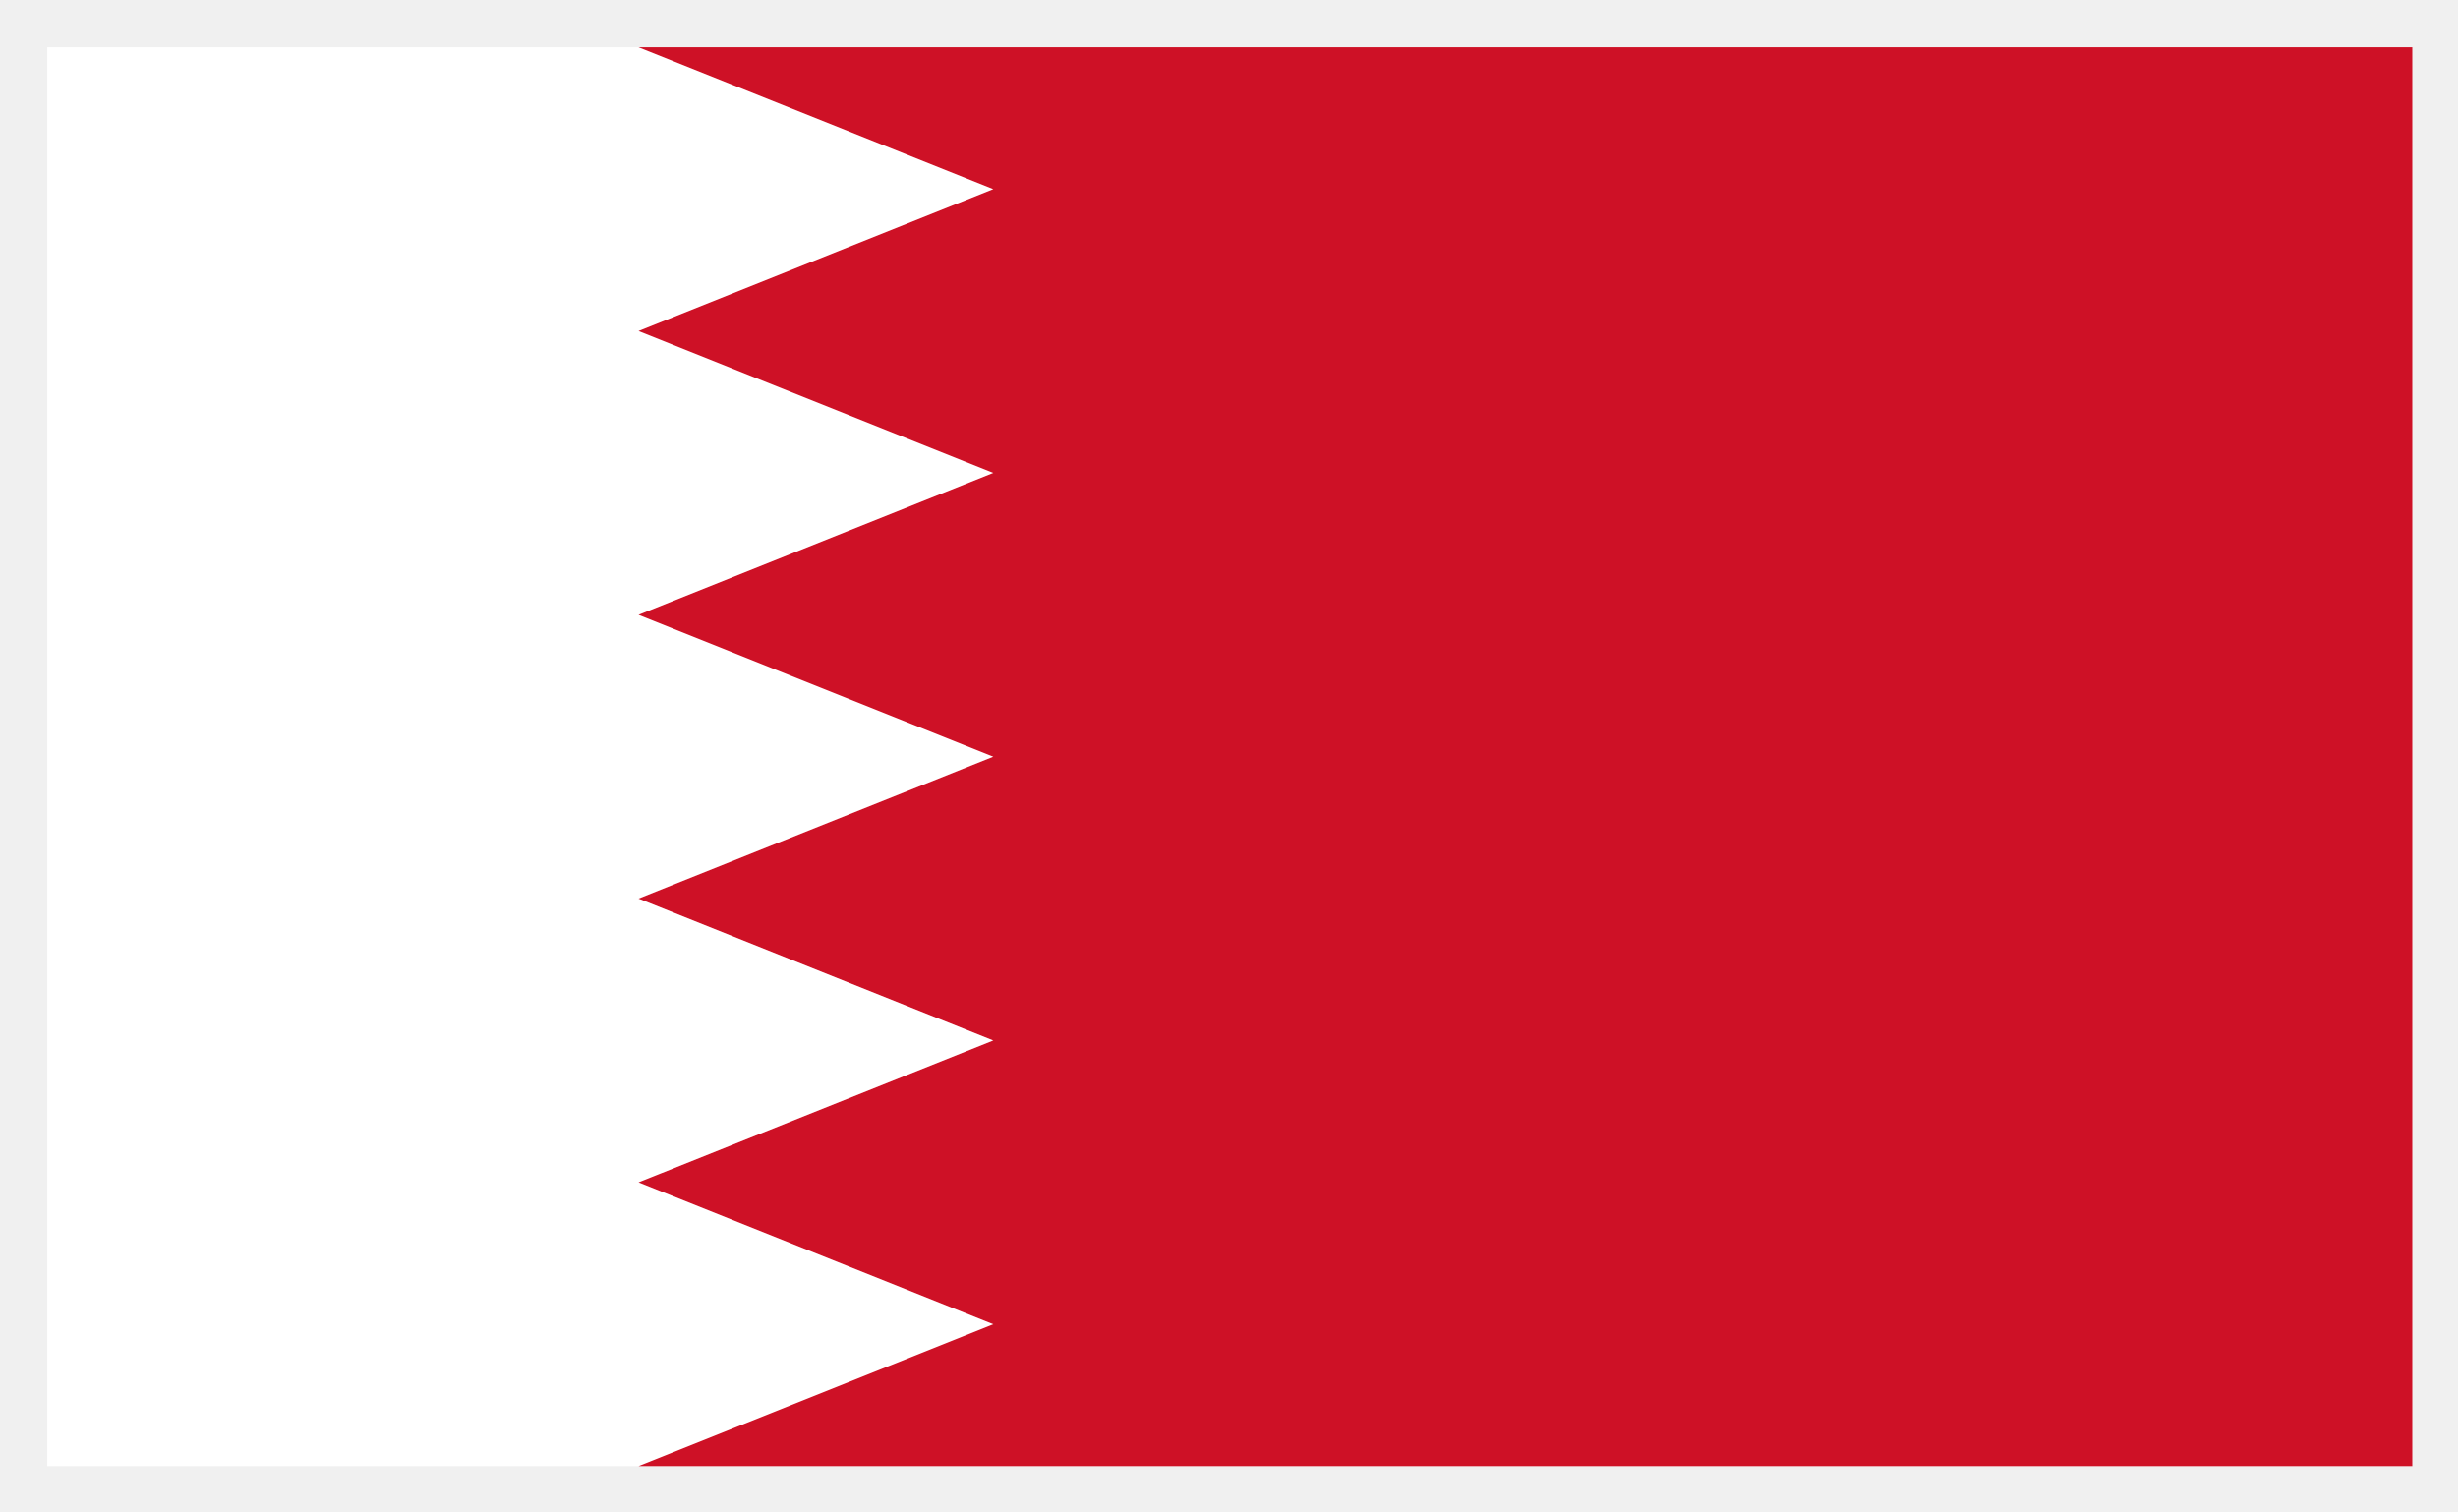
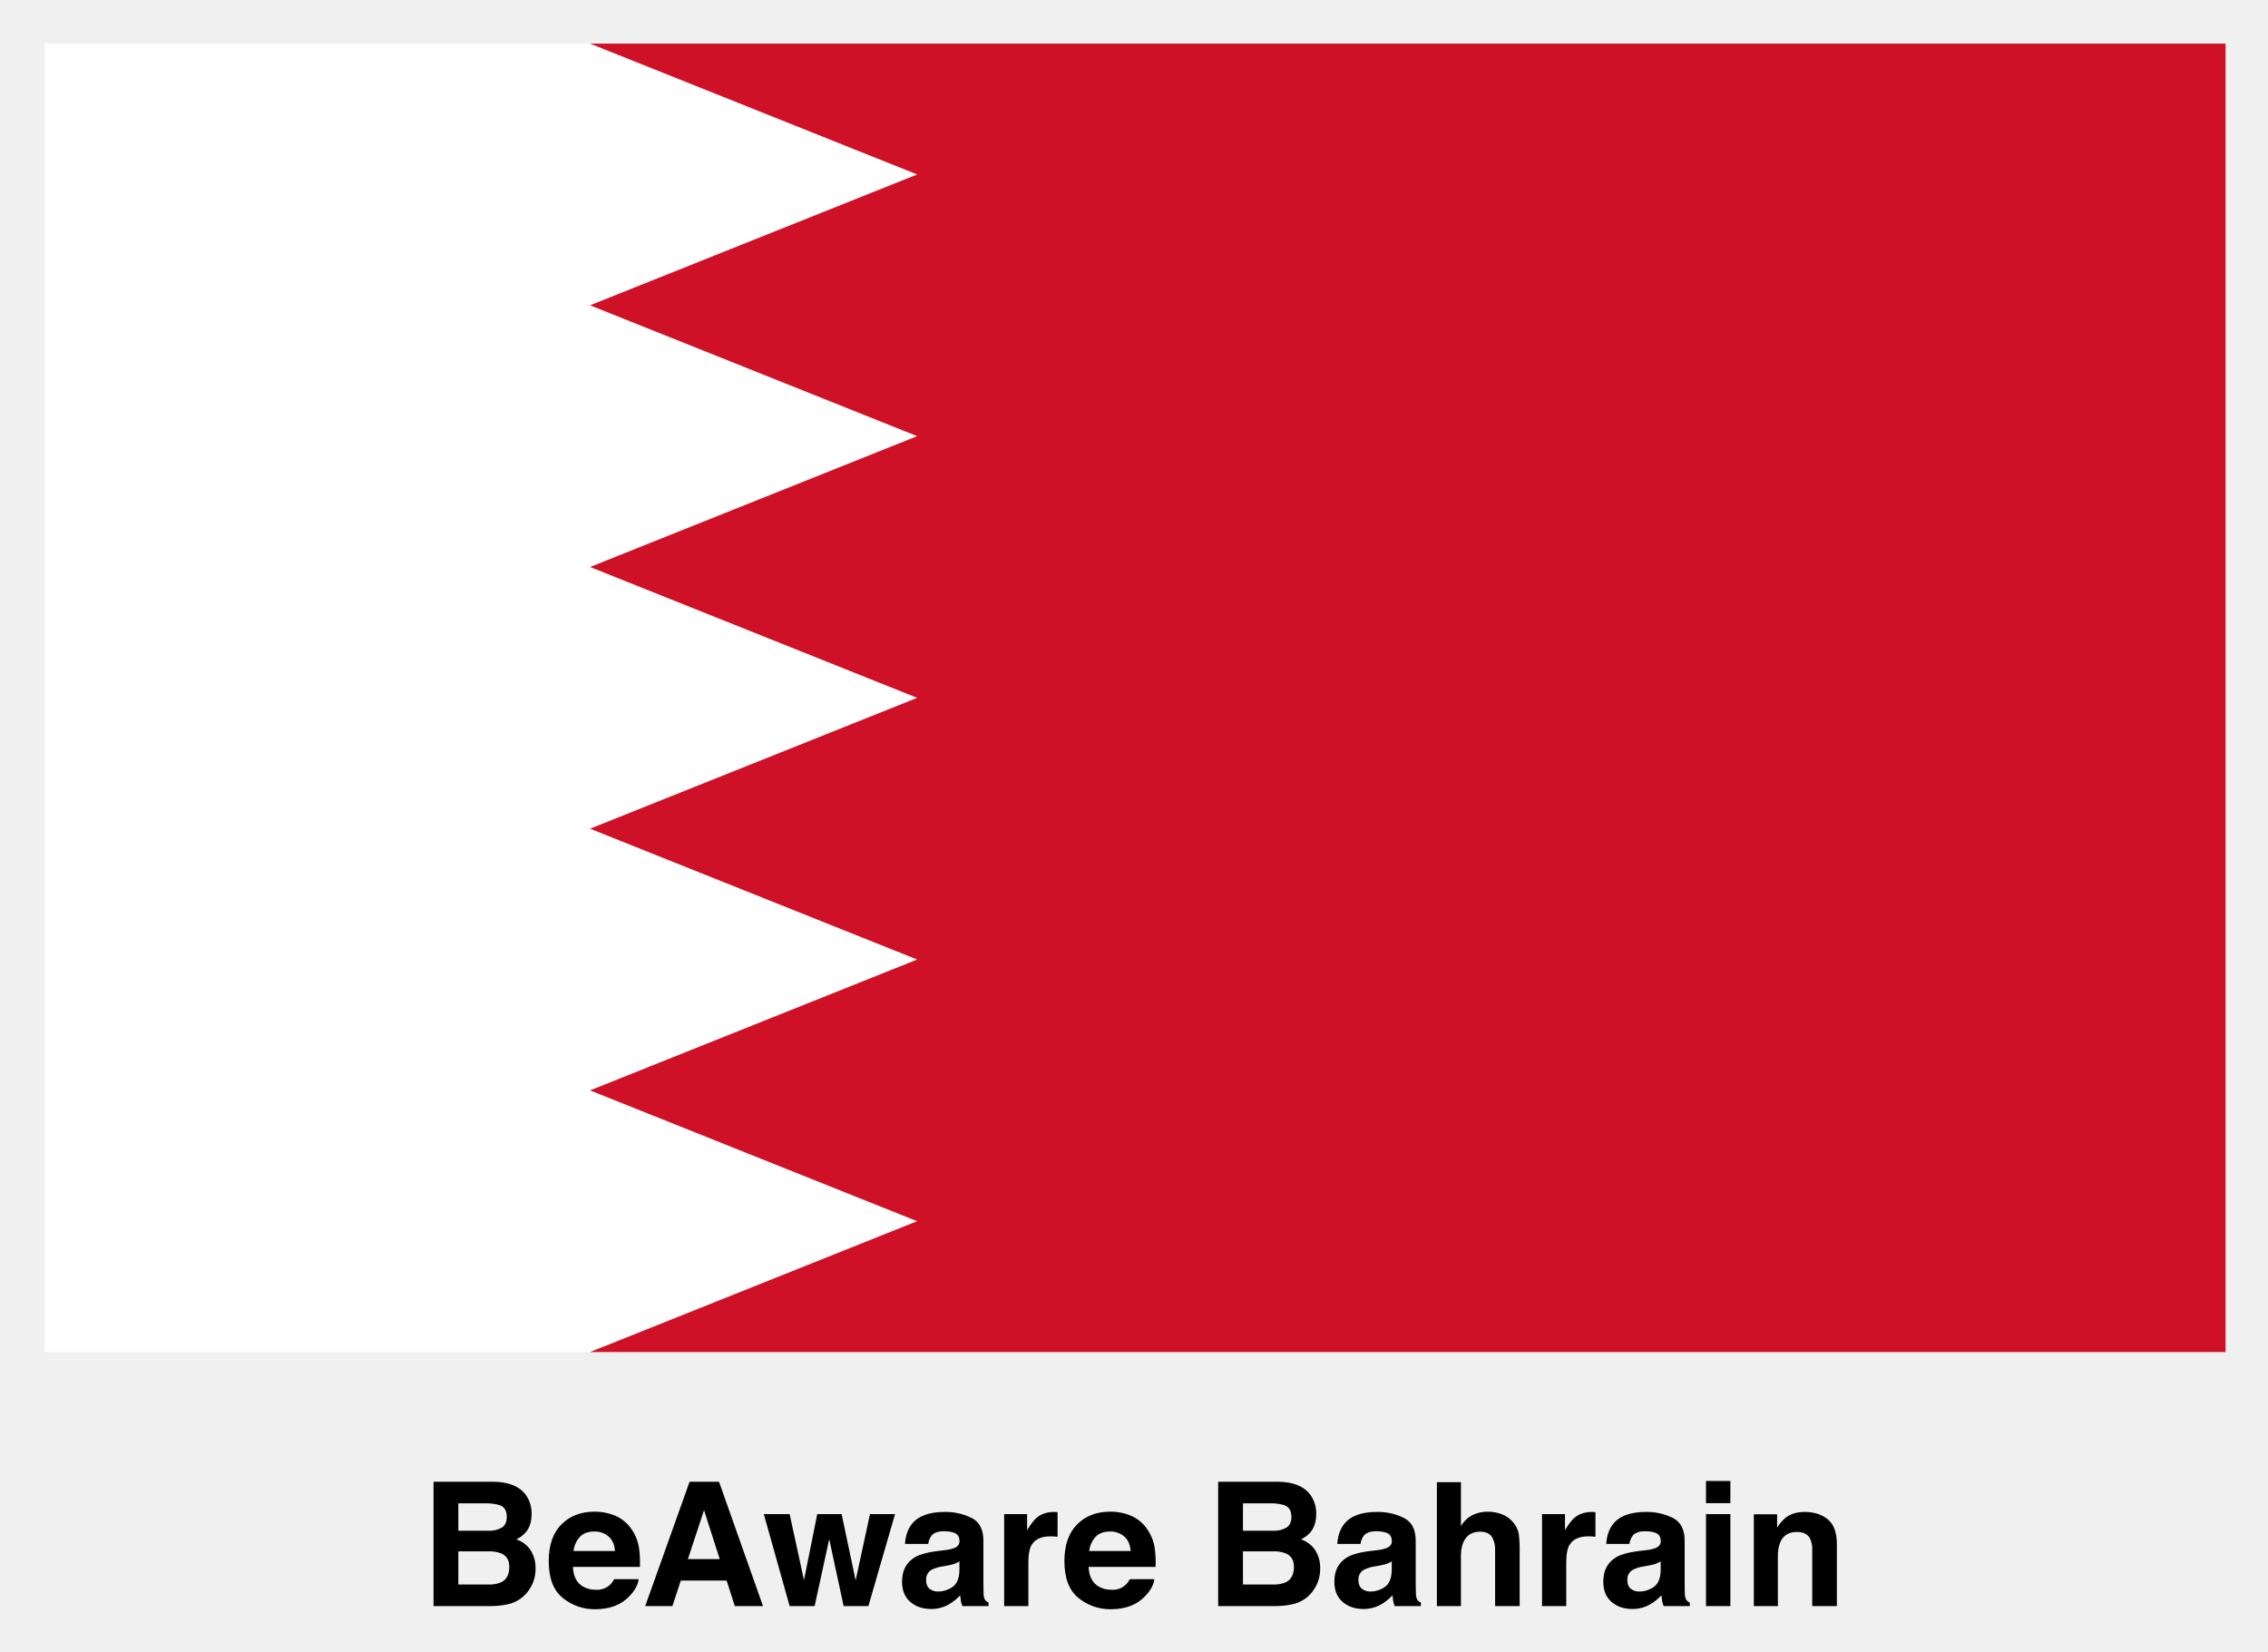
- <svg xmlns="http://www.w3.org/2000/svg" role="img" viewBox="-29.98 -29.98 1558.96 958.96">
-   <path fill="#fff" d="M0 0h1500v900H0" />
-   <path fill="#ce1126" d="M1500 0H375l225 90-225 90 225 90-225 90 225 90-225 90 225 90-225 90 225 90-225 90h1125" />
+ <svg xmlns="http://www.w3.org/2000/svg" role="img" viewBox="-31.00 -30.00 1560.00 1136.00">
+   <path fill="#fff" d="M-.173 0h1500v900h-1500" />
+   <path fill="#ce1126" d="M1499.827 0h-1125l225 90-225 90 225 90-225 90 225 90-225 90 225 90-225 90 225 90-225 90h1125" />
+   <path d="M330.715 998.298a21.766 21.766 0 0 1 3.927 13.06q0 7.836-3.963 12.595a20.437 20.437 0 0 1-6.525 4.876 19.058 19.058 0 0 1 9.883 7.546 22.642 22.642 0 0 1 3.333 12.537 25.016 25.016 0 0 1-3.809 13.64 23.556 23.556 0 0 1-15.726 11.029 59.231 59.231 0 0 1-12.089 1.161h-38.55v-85.556H308.542q15.649.233 22.173 9.112zm-46.455 5.747v18.864h20.794a17.189 17.189 0 0 0 9.048-2.119q3.474-2.118 3.475-7.517 0-5.977-4.595-7.894a32.234 32.234 0 0 0-10.111-1.335zm0 33.026v22.811h20.771a20.17 20.17 0 0 0 8.664-1.509q5.622-2.786 5.623-10.68 0-6.673-5.451-9.171a21.628 21.628 0 0 0-8.55-1.451zm108.383-24.315a25.731 25.731 0 0 1 10.933 9.36 31.097 31.097 0 0 1 5.041 13.08 80.866 80.866 0 0 1 .545 12.556h-46.079q.385 9.521 6.616 13.351a16.801 16.801 0 0 0 9.121 2.379 12.847 12.847 0 0 0 12.59-7.255H408.299q-.668 5.631-6.133 11.435-8.501 9.229-23.802 9.229a34.487 34.487 0 0 1-22.285-7.783q-9.655-7.785-9.654-25.33 0-16.439 8.716-25.211 8.715-8.773 22.624-8.774a36.026 36.026 0 0 1 14.879 2.965zm-24.747 14.29a17.189 17.189 0 0 0-4.407 9.793h28.499q-.452-6.588-4.406-9.997a14.497 14.497 0 0 0-9.811-3.411q-6.369 0-9.874 3.615zm75.432-37.861h20.228l30.269 85.556h-19.387l-5.645-17.587h-31.507l-5.8 17.587h-18.7zm-1.178 53.226h21.911l-10.808-33.665zm88.969-30.937h16.775l9.635 45.564 9.867-45.564h17.239l-18.341 63.268h-17.007l-9.925-46.086-10.042 46.086h-17.181l-17.761-63.268h17.761l9.867 45.39zm87.688 24.784a26.176 26.176 0 0 0 6.607-1.451q3.567-1.509 3.567-4.702 0-3.887-2.736-5.369-2.736-1.48-8.031-1.48-5.943 0-8.414 2.902a11.965 11.965 0 0 0-2.353 5.805h-15.962q.524-8.3 4.664-13.641 6.587-8.358 22.619-8.358a40.34 40.34 0 0 1 18.538 4.12q8.102 4.123 8.103 15.556v29.022q0 3.019.116 7.313a9.183 9.183 0 0 0 .987 4.411 5.917 5.917 0 0 0 2.438 1.915v2.438h-17.994a18.371 18.371 0 0 1-1.045-3.599q-.291-1.683-.464-3.831a34.161 34.161 0 0 1-7.94 6.327 24.002 24.002 0 0 1-12.144 3.076q-8.642 0-14.274-4.905-5.635-4.904-5.634-13.901 0-11.667 9.063-16.891 4.97-2.843 14.618-4.063zm10.115 7.72a18.271 18.271 0 0 1-3.207 1.596 27.031 27.031 0 0 1-4.442 1.132l-3.765.697a24.74 24.74 0 0 0-7.604 2.264 7.554 7.554 0 0 0-3.908 7.023q0 4.236 2.387 6.123a9.069 9.069 0 0 0 5.805 1.887 17.292 17.292 0 0 0 9.99-3.135q4.568-3.134 4.744-11.435zm66.083-33.984q.318.031 1.422.087v16.949q-1.567-.174-2.786-.232-1.219-.058-1.973-.058-9.984 0-13.408 6.501-1.915 3.657-1.915 11.261v30.24h-16.659v-63.268h15.788v11.029q3.831-6.327 6.675-8.649 4.643-3.889 12.073-3.889.464 0.0.784.029zm52.342 2.762a25.728 25.728 0 0 1 10.933 9.36 31.102 31.102 0 0 1 5.04 13.08 80.786 80.786 0 0 1 .546 12.556H717.787q.385 9.521 6.616 13.351a16.801 16.801 0 0 0 9.121 2.379 12.849 12.849 0 0 0 12.59-7.255h16.889q-.669 5.631-6.133 11.435-8.501 9.229-23.802 9.229a34.487 34.487 0 0 1-22.285-7.783q-9.655-7.785-9.654-25.33 0-16.439 8.716-25.211 8.715-8.773 22.624-8.774a36.026 36.026 0 0 1 14.879 2.965zm-24.747 14.29a17.189 17.189 0 0 0-4.407 9.793h28.499q-.452-6.588-4.406-9.997a14.497 14.497 0 0 0-9.811-3.411q-6.369 0-9.874 3.615zm147.803-28.748a21.766 21.766 0 0 1 3.927 13.06q0 7.836-3.963 12.595a20.449 20.449 0 0 1-6.526 4.876 19.057 19.057 0 0 1 9.884 7.546 22.646 22.646 0 0 1 3.333 12.537 25.023 25.023 0 0 1-3.809 13.64 23.555 23.555 0 0 1-15.727 11.029 59.218 59.218 0 0 1-12.089 1.161h-38.548v-85.556H848.23q15.648.233 22.173 9.112zm-46.456 5.747v18.864H844.742a17.19 17.19 0 0 0 9.047-2.119q3.474-2.118 3.476-7.517 0-5.977-4.596-7.894a32.226 32.226 0 0 0-10.109-1.335zm0 33.026v22.811h20.771a20.17 20.17 0 0 0 8.664-1.509q5.623-2.786 5.624-10.68 0-6.673-5.451-9.171a21.633 21.633 0 0 0-8.55-1.451zm92.215-.813a26.171 26.171 0 0 0 6.607-1.451q3.567-1.509 3.568-4.702 0-3.887-2.737-5.369-2.735-1.48-8.03-1.48-5.944 0-8.414 2.902a11.952 11.952 0 0 0-2.353 5.805h-15.963q.525-8.3 4.664-13.641 6.586-8.358 22.619-8.358a40.338 40.338 0 0 1 18.537 4.12q8.104 4.123 8.102 15.556v29.022q0 3.019.116 7.313a9.2 9.2 0 0 0 .988 4.411 5.902 5.902 0 0 0 2.437 1.915v2.438h-17.993a18.343 18.343 0 0 1-1.046-3.599q-.292-1.683-.464-3.831a34.15 34.15 0 0 1-7.941 6.327 23.997 23.997 0 0 1-12.143 3.076q-8.642 0-14.275-4.905-5.633-4.904-5.633-13.901 0-11.667 9.062-16.891 4.972-2.843 14.619-4.063zm10.116 7.72a18.325 18.325 0 0 1-3.208 1.596 27.014 27.014 0 0 1-4.443 1.132l-3.765.697a24.744 24.744 0 0 0-7.604 2.264 7.555 7.555 0 0 0-3.907 7.023q0 4.236 2.385 6.123a9.074 9.074 0 0 0 5.806 1.887 17.287 17.287 0 0 0 9.989-3.135q4.568-3.134 4.746-11.435zm76.406-32.154a18.581 18.581 0 0 1 7.831 6.216 16.582 16.582 0 0 1 3.178 7.292 90.198 90.198 0 0 1 .578 12.228v37.182h-16.891v-38.526a17.084 17.084 0 0 0-1.727-8.252q-2.248-4.416-8.528-4.417-6.511 0-9.882 4.388-3.369 4.386-3.368 12.521v34.285h-16.543v-85.266H973.875v30.183a20.221 20.221 0 0 1 8.293-7.691 23.357 23.357 0 0 1 9.911-2.177 26.791 26.791 0 0 1 10.607 2.034zm62.288-1.831q.318.031 1.422.087v16.949q-1.566-.174-2.785-.232-1.22-.058-1.973-.058-9.985 0-13.408 6.501-1.916 3.657-1.916 11.261v30.24h-16.659v-63.268h15.788v11.029q3.83-6.327 6.675-8.649 4.643-3.889 12.073-3.889c.309 0.0.571.01.783.029zm36.174 26.264a26.171 26.171 0 0 0 6.607-1.451q3.567-1.509 3.568-4.702 0-3.887-2.737-5.369-2.735-1.48-8.03-1.48-5.944 0-8.414 2.902a11.952 11.952 0 0 0-2.353 5.805h-15.963q.525-8.3 4.664-13.641 6.586-8.358 22.619-8.358a40.338 40.338 0 0 1 18.537 4.12q8.104 4.123 8.102 15.556v29.022q0 3.019.116 7.313a9.2 9.2 0 0 0 .988 4.411 5.902 5.902 0 0 0 2.437 1.915v2.438h-17.993a18.343 18.343 0 0 1-1.046-3.599q-.292-1.683-.464-3.831a34.15 34.15 0 0 1-7.941 6.327 23.997 23.997 0 0 1-12.143 3.076q-8.642 0-14.275-4.905-5.633-4.904-5.633-13.901 0-11.667 9.062-16.891 4.972-2.843 14.619-4.063zm10.116 7.72a18.325 18.325 0 0 1-3.208 1.596 27.014 27.014 0 0 1-4.443 1.132l-3.765.697a24.744 24.744 0 0 0-7.604 2.264 7.555 7.555 0 0 0-3.907 7.023q0 4.236 2.385 6.123a9.074 9.074 0 0 0 5.806 1.887 17.287 17.287 0 0 0 9.989-3.135q4.568-3.134 4.746-11.435zm47.944-40.05h-16.775v-15.266h16.775zm-16.775 7.545h16.775v63.268h-16.775zm83.812 3.628q6.214 5.137 6.214 17.036v42.604h-16.949v-38.483a17.675 17.675 0 0 0-1.326-7.661q-2.422-4.876-9.219-4.876-8.355 0-11.467 7.139a24.681 24.681 0 0 0-1.613 9.635v34.246h-16.543v-63.152h16.02v9.229a28.059 28.059 0 0 1 6.011-7.023q5.088-3.831 12.89-3.831 9.768 0 15.981 5.137z" />
</svg>
